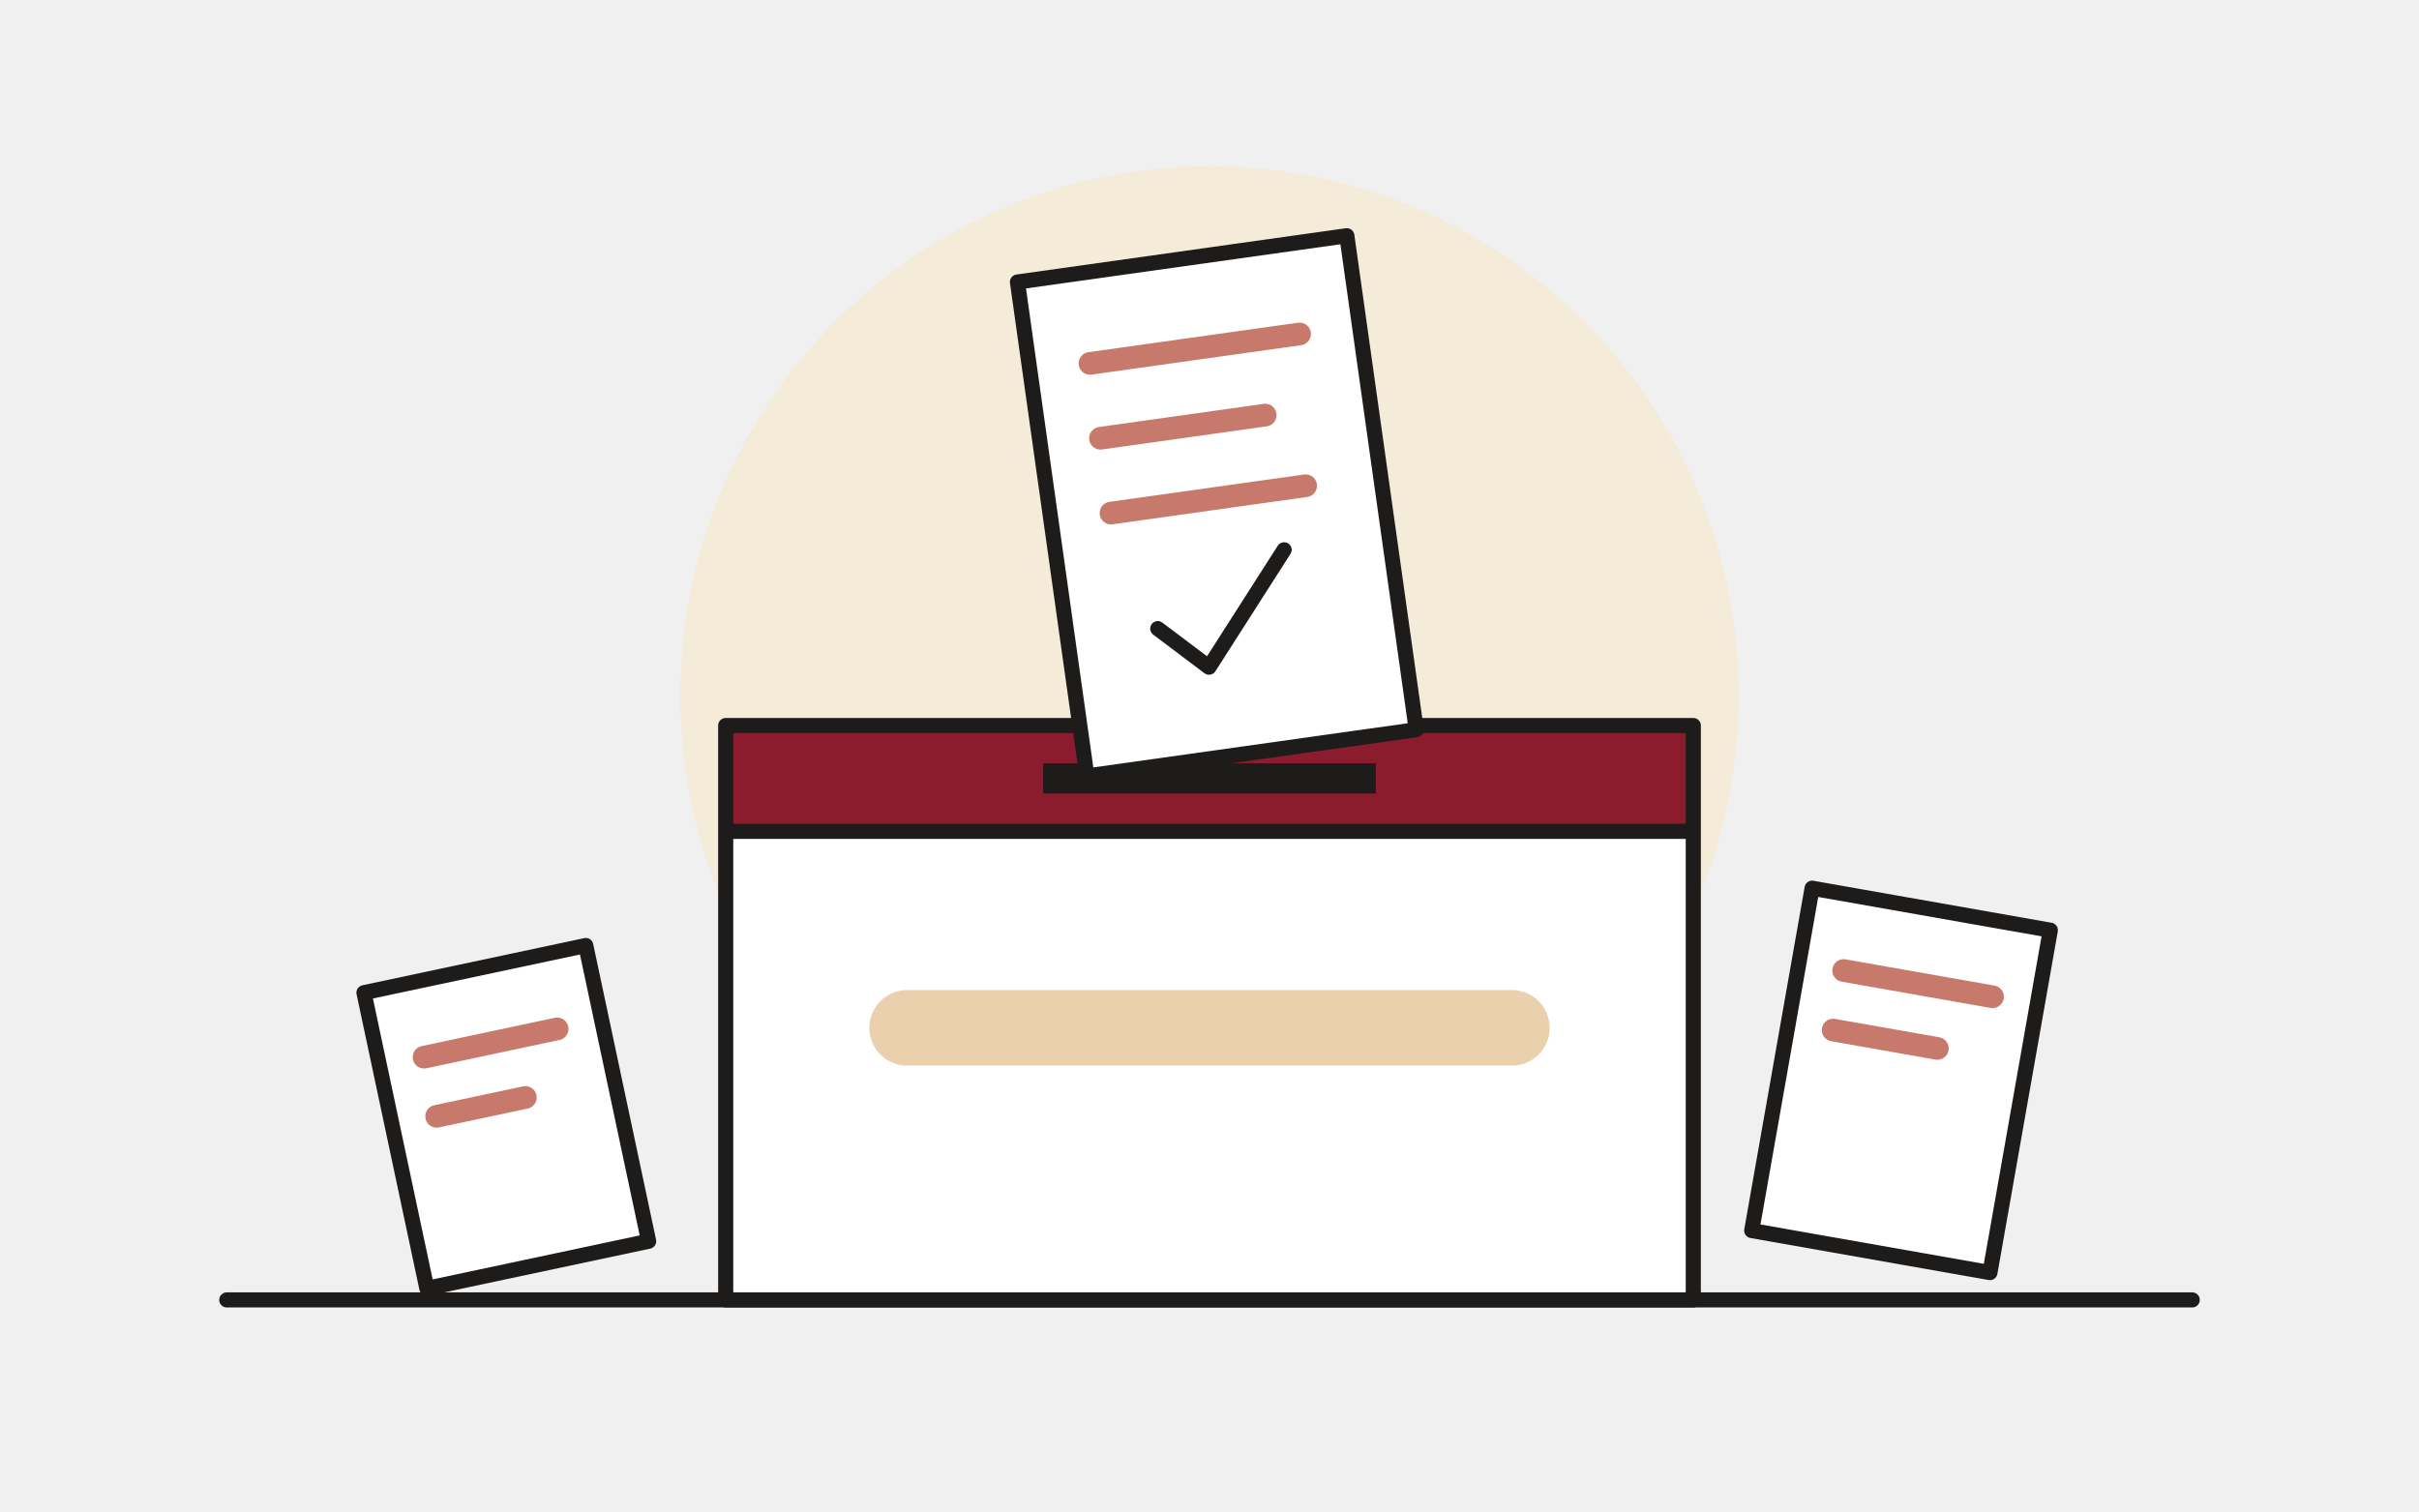
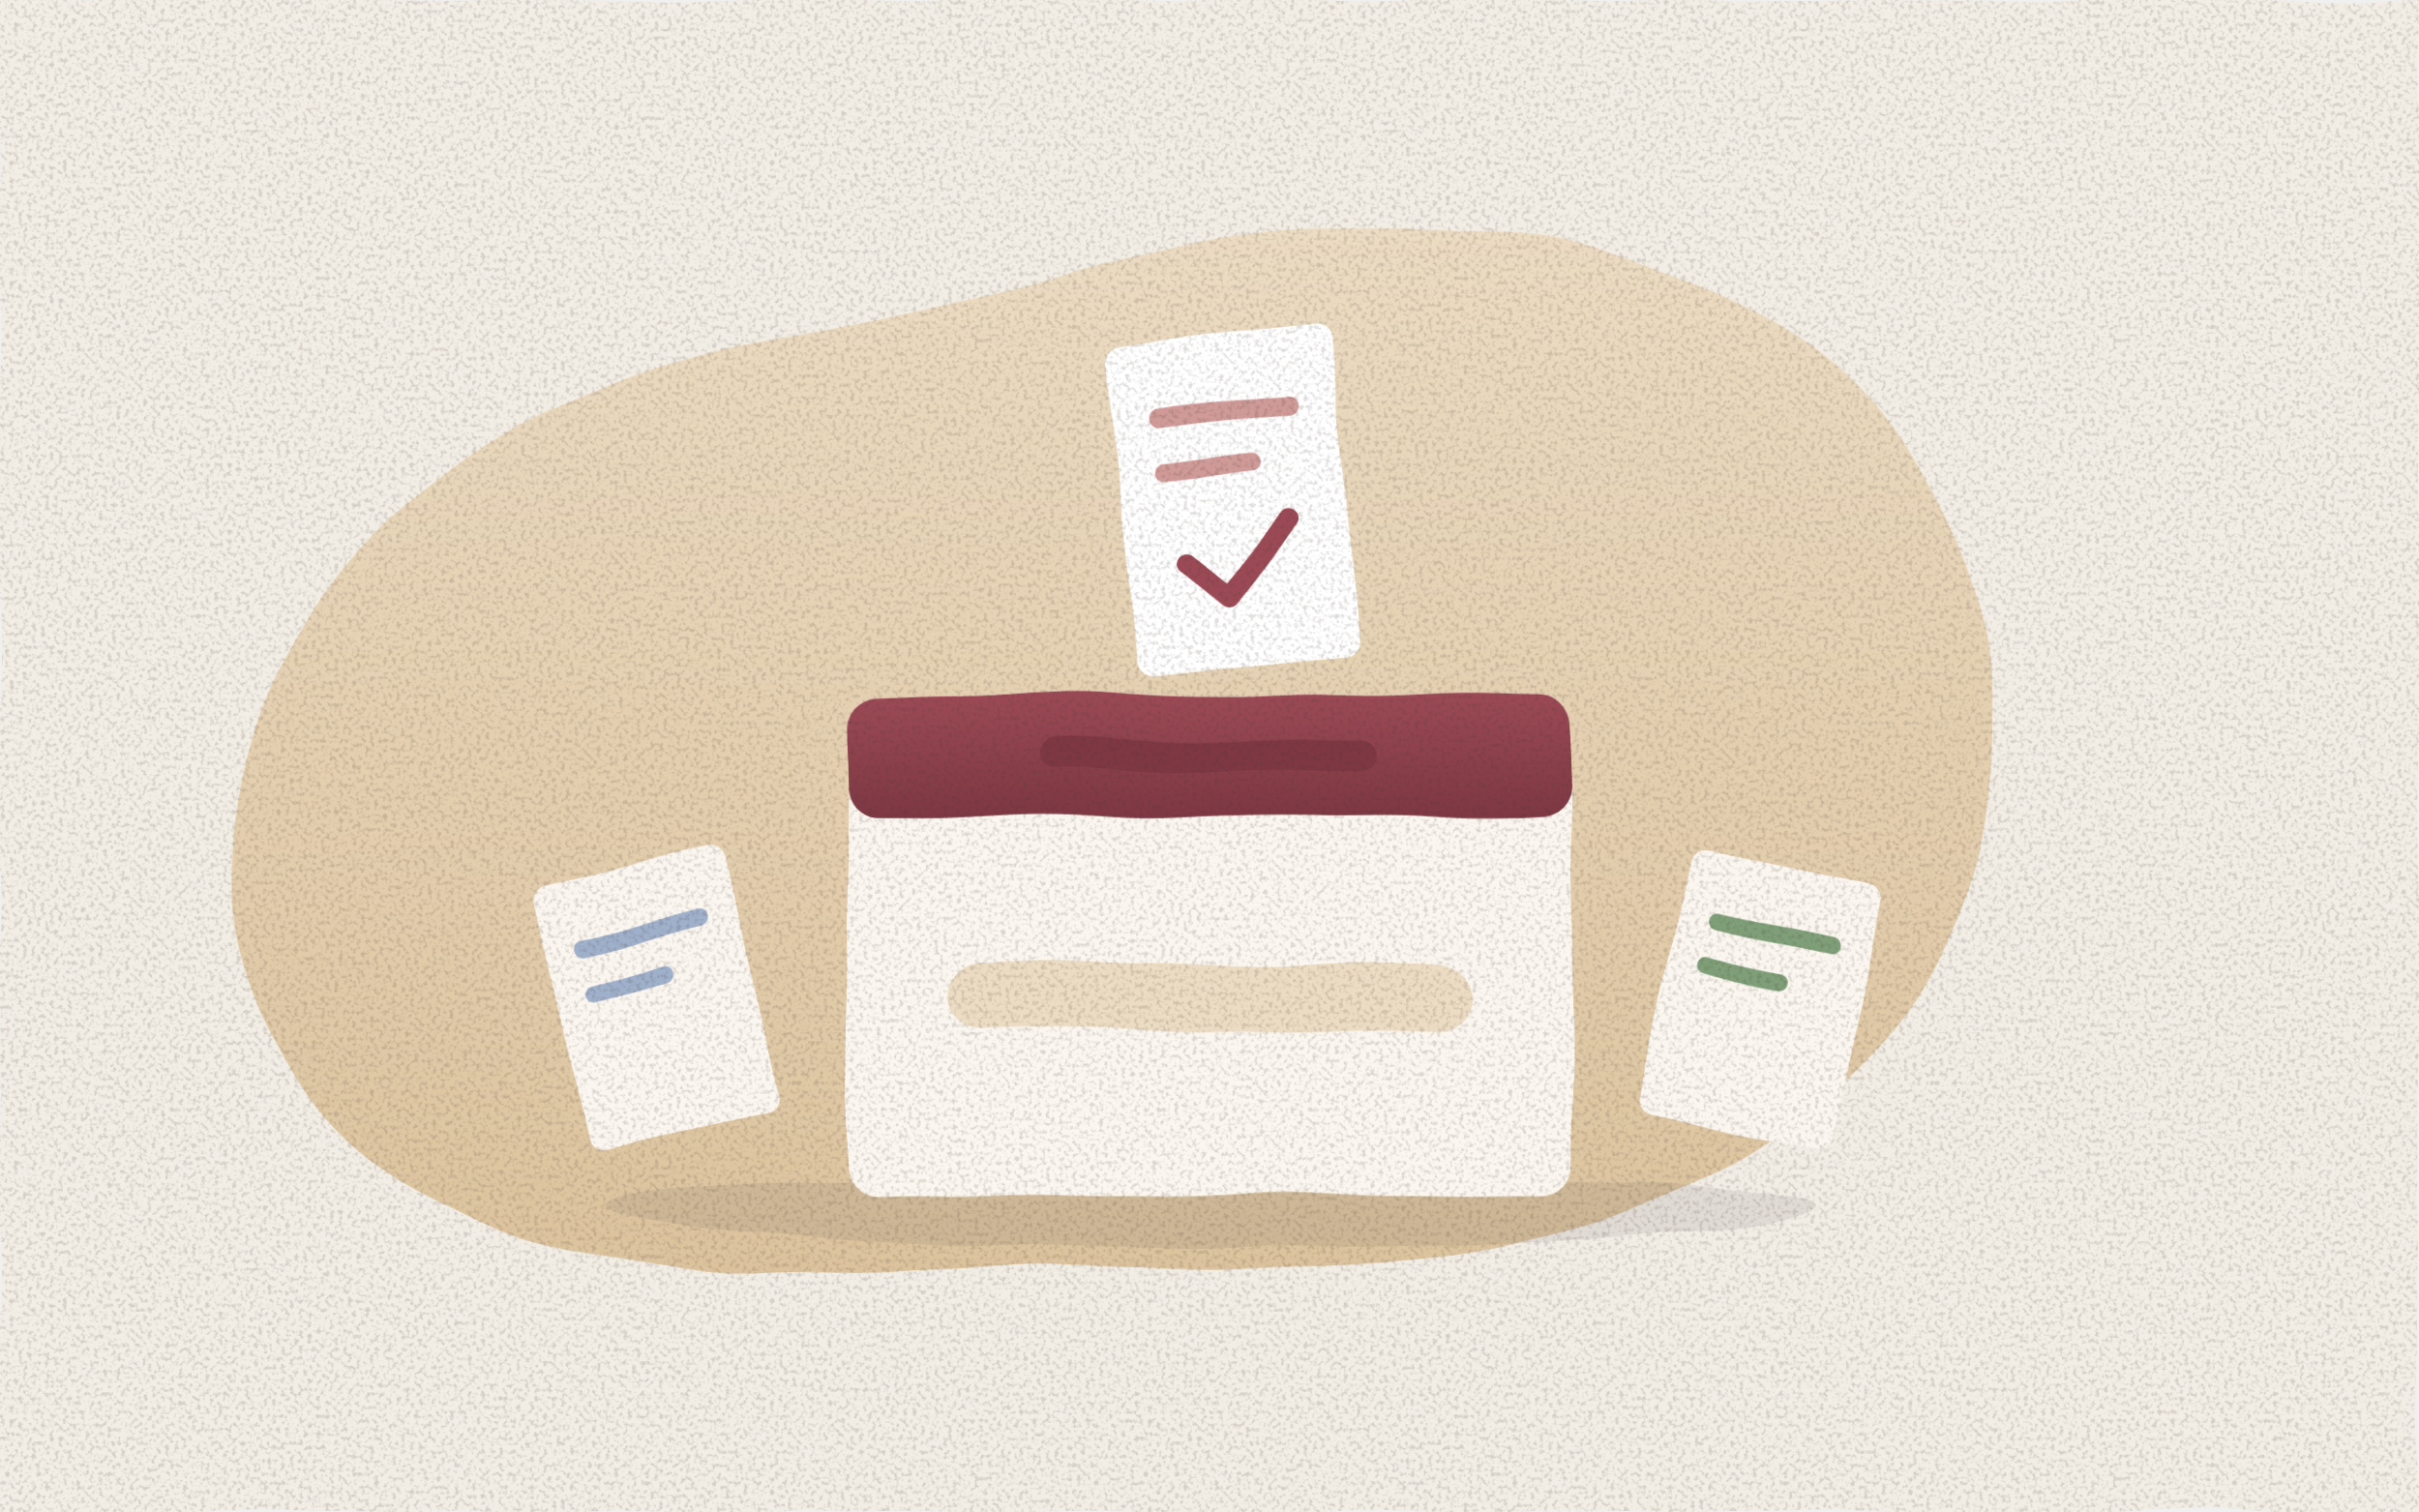
- <svg xmlns="http://www.w3.org/2000/svg" viewBox="0 0 320 200" role="img" aria-label="Una urna con una papeleta entrando">
-   <style>.k{fill:none;stroke:#1d1c1a;stroke-width:2;stroke-linecap:round;stroke-linejoin:round}.g{fill:#8a1c2d}.r{fill:#c77a6c}.a{fill:#ebd0ae}.c{fill:#f4ebd9}.v{fill:#a9c9a4}.m{fill:#d9a23a}.w{fill:#fff}.i{fill:#1d1c1a}</style>
-   <circle class="c" cx="160" cy="92" r="70" />
-   <path class="k" d="M30 172h260" />
-   <g transform="rotate(10 252 140)">
-     <path class="w" d="M236 120h32v46h-32z" />
-     <path class="k" d="M236 120h32v46h-32z" />
-     <path d="M242 130h20M242 138h14" stroke="#c77a6c" stroke-width="3" stroke-linecap="round" />
-   </g>
-   <g transform="rotate(-12 66 148)">
-     <path class="w" d="M52 128h30v40H52z" />
-     <path class="k" d="M52 128h30v40H52z" />
-     <path d="M58 138h18M58 146h12" stroke="#c77a6c" stroke-width="3" stroke-linecap="round" />
-   </g>
-   <path class="w" d="M96 96h128v76H96z" />
-   <path class="g" d="M96 96h128v14H96z" />
-   <path class="k" d="M96 96h128v76H96zM96 110h128" />
-   <path class="i" d="M138 101h44v4h-44z" />
-   <path d="M120 136h80" stroke="#ebd0ae" stroke-width="10" stroke-linecap="round" />
-   <g transform="rotate(-8 160 60)">
-     <path class="w" d="M138 34h44v66h-44z" />
-     <path class="k" d="M138 34h44v66h-44z" />
-     <path d="M146 46h28M146 56h22M146 66h26" stroke="#c77a6c" stroke-width="3" stroke-linecap="round" />
-     <path class="k" d="M150 82l6 6 12-14" stroke="#8a1c2d" stroke-width="3" />
+ <svg xmlns="http://www.w3.org/2000/svg" viewBox="0 0 320 200" role="img" aria-label="Una urna con una papeleta entrando y otras dos al lado">
+   <defs>
+     <filter id="soft" x="-3%" y="-3%" width="106%" height="106%" color-interpolation-filters="sRGB">
+       <feTurbulence type="fractalNoise" baseFrequency=".04" numOctaves="2" seed="7" result="w" />
+       <feDisplacementMap in="SourceGraphic" in2="w" scale="2" xChannelSelector="R" yChannelSelector="G" result="d" />
+       <feTurbulence type="fractalNoise" baseFrequency="1.7" numOctaves="2" seed="3" stitchTiles="stitch" result="n" />
+       <feColorMatrix in="n" type="matrix" values="0 0 0 0 0  0 0 0 0 0  0 0 0 0 0  0 0 0 -3.4 1.8" result="dots" />
+       <feComposite in="dots" in2="d" operator="in" result="dk" />
+       <feFlood flood-color="#4a3a30" flood-opacity=".17" />
+       <feComposite in2="dk" operator="in" result="grain" />
+       <feMerge>
+         <feMergeNode in="d" />
+         <feMergeNode in="grain" />
+       </feMerge>
+     </filter>
+     <linearGradient id="gs" x1="0" y1="0" x2="0" y2="1">
+       <stop offset="0" stop-color="#c5d6bf" />
+       <stop offset="1" stop-color="#9fbb98" />
+     </linearGradient>
+     <linearGradient id="gb" x1="0" y1="0" x2="0" y2="1">
+       <stop offset="0" stop-color="#c9d3e3" />
+       <stop offset="1" stop-color="#9fb0cb" />
+     </linearGradient>
+     <linearGradient id="gn" x1="0" y1="0" x2="0" y2="1">
+       <stop offset="0" stop-color="#ecdcc3" />
+       <stop offset="1" stop-color="#dcc39d" />
+     </linearGradient>
+     <linearGradient id="gr" x1="0" y1="0" x2="0" y2="1">
+       <stop offset="0" stop-color="#e8c4c0" />
+       <stop offset="1" stop-color="#cf9a98" />
+     </linearGradient>
+     <linearGradient id="gw" x1="0" y1="0" x2="0" y2="1">
+       <stop offset="0" stop-color="#9b4a55" />
+       <stop offset="1" stop-color="#7d3843" />
+     </linearGradient>
+     <linearGradient id="go" x1="0" y1="0" x2="0" y2="1">
+       <stop offset="0" stop-color="#e3c27f" />
+       <stop offset="1" stop-color="#cfa456" />
+     </linearGradient>
+   </defs>
+   <g filter="url(#soft)">
+     <rect x="-10" y="-10" width="340" height="220" fill="#f2eee6" />
+     <path d="M60 160c-34-14 -40-60-10-90 26-26 60-24 92-34 40-12 92-8 112 26 22 38 6 82-38 98-34 12-64 6-96 8-26 2-44 0-60-8z" fill="url(#gn)" />
+     <ellipse cx="160" cy="160" rx="80" ry="5" fill="#56504a" opacity=".12" />
+     <rect x="112" y="92" width="96" height="66" rx="4" fill="#fbf7f0" />
+     <rect x="112" y="92" width="96" height="16" rx="4" fill="url(#gw)" />
+     <rect x="138" y="98" width="44" height="4" rx="2" fill="#7d3843" />
+     <path d="M130 132h60" stroke="#ecdcc3" stroke-width="9" stroke-linecap="round" />
+     <g transform="translate(146 46) rotate(-6)">
+       <rect width="30" height="44" rx="2" fill="#fff" />
+       <path d="M6 10h18M6 17h12" stroke="#cf9a98" stroke-width="2.4" stroke-linecap="round" />
+       <path d="M8 30l5 5 9-10" stroke="#9b4a55" stroke-width="2.6" fill="none" stroke-linecap="round" stroke-linejoin="round" />
+     </g>
+     <g transform="translate(70 118) rotate(-14)">
+       <rect width="26" height="36" rx="2" fill="#fbf7f0" />
+       <path d="M5 9h16M5 15h10" stroke="#9fb0cb" stroke-width="2.2" stroke-linecap="round" />
+     </g>
+     <g transform="translate(224 112) rotate(12)">
+       <rect width="26" height="36" rx="2" fill="#fbf7f0" />
+       <path d="M5 9h16M5 15h10" stroke="#7e9f78" stroke-width="2.2" stroke-linecap="round" />
+     </g>
  </g>
</svg>
